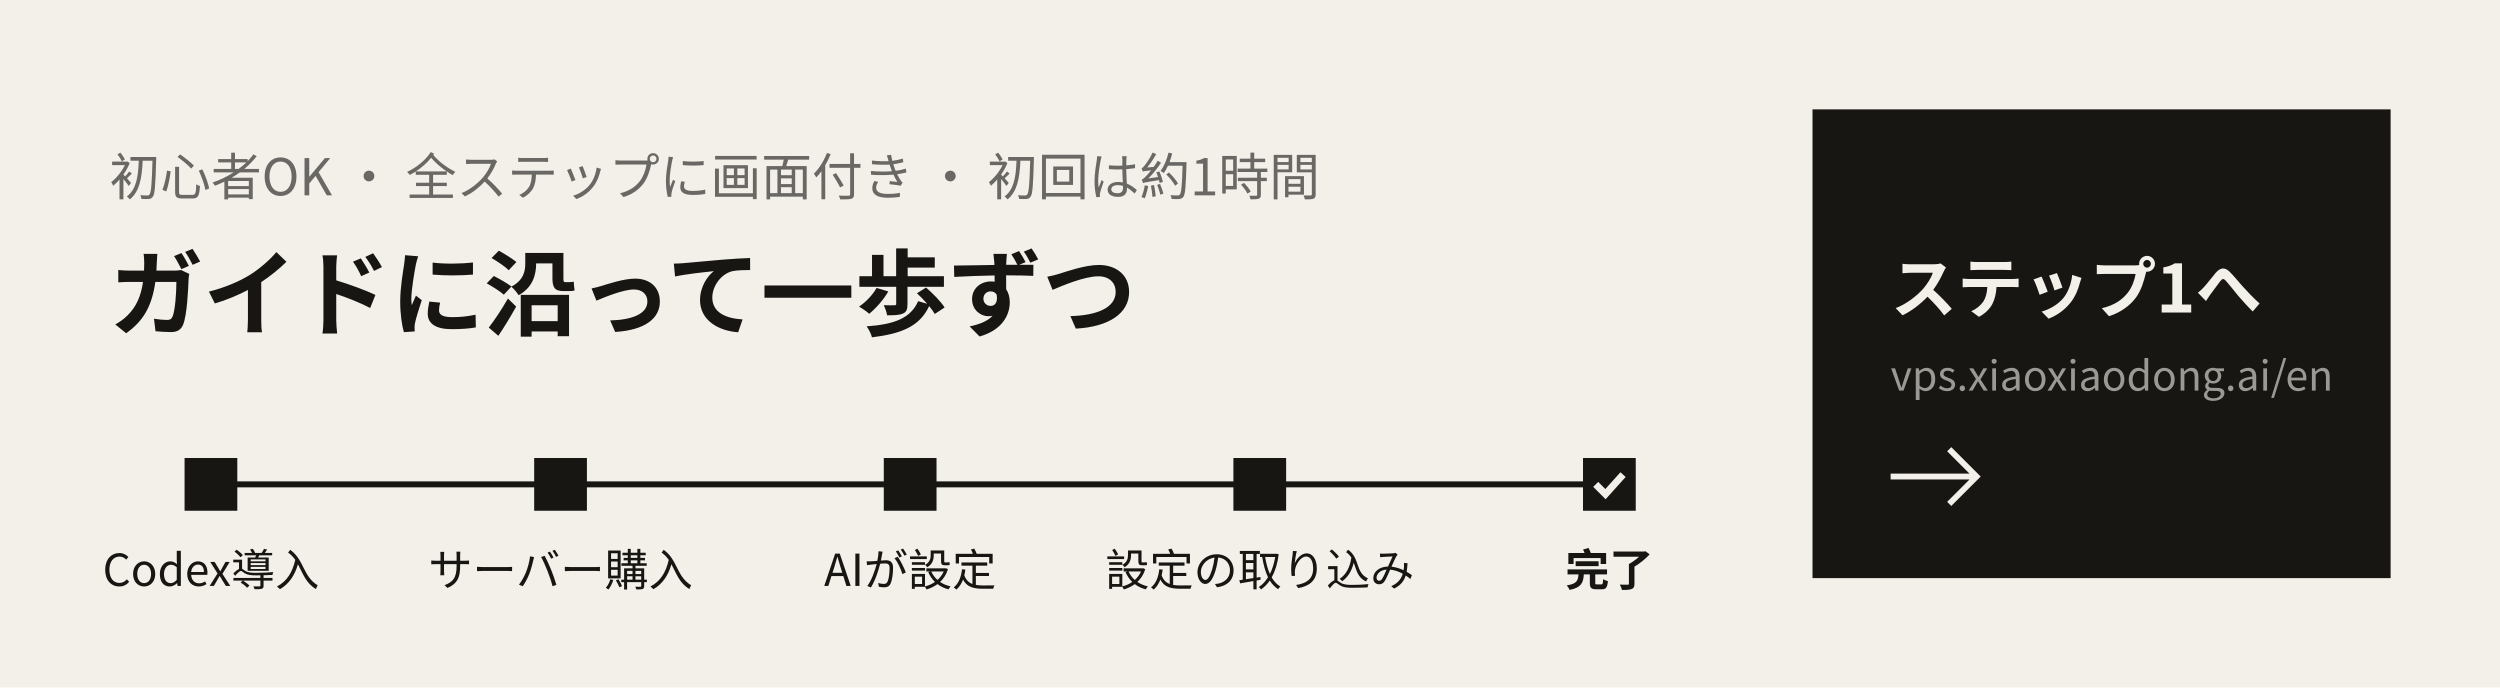
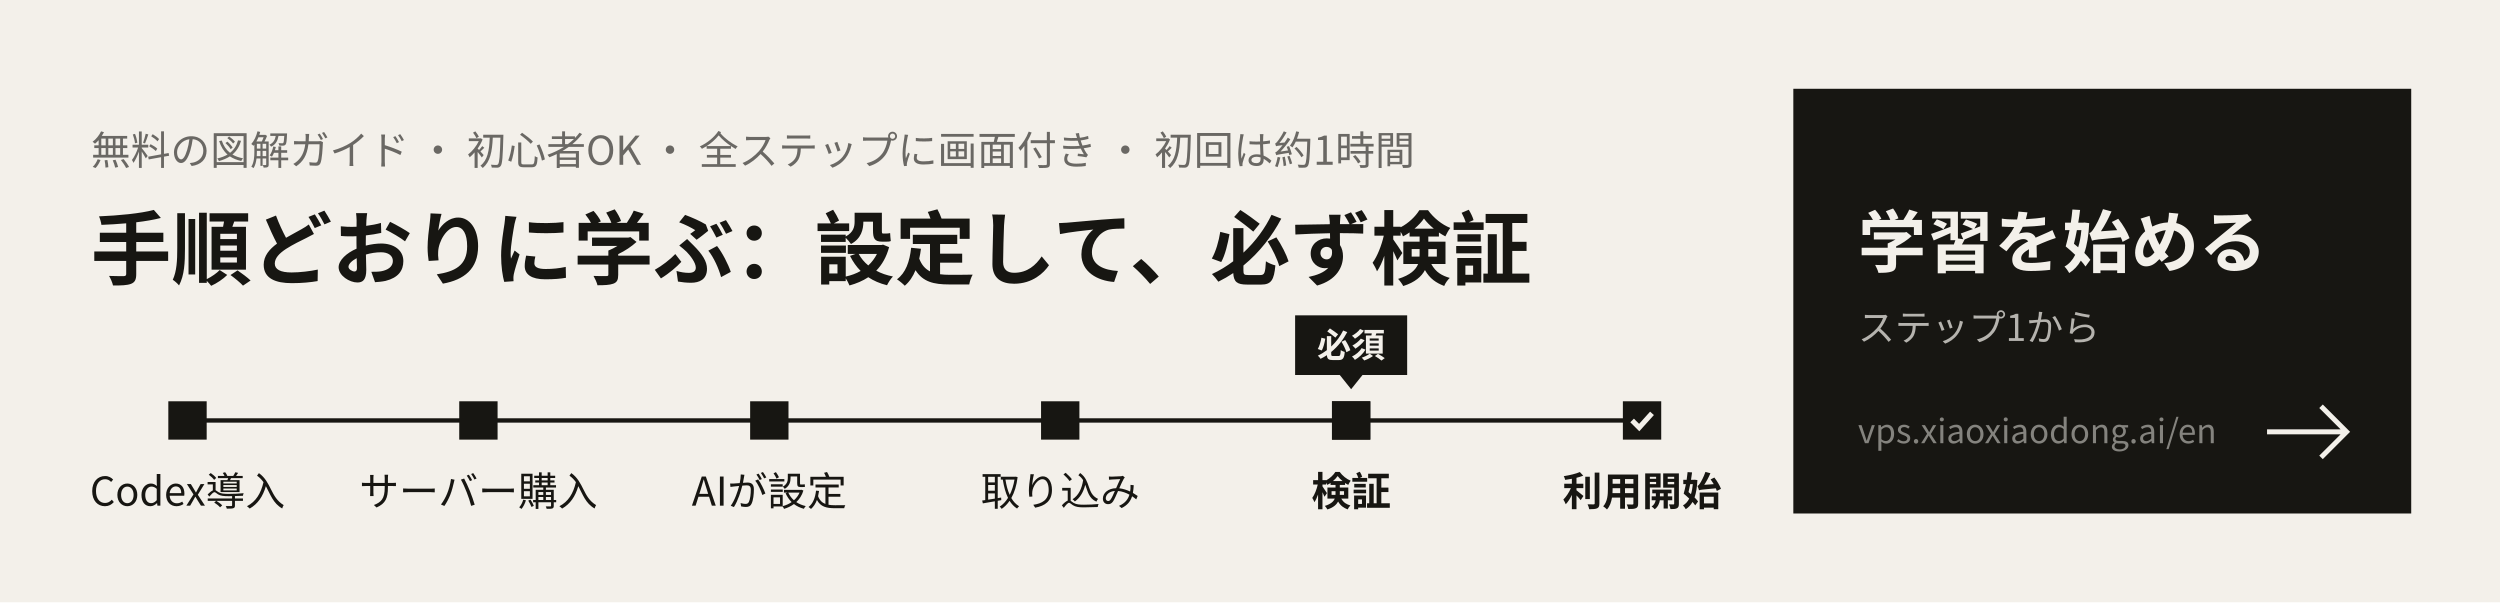
- <svg xmlns="http://www.w3.org/2000/svg" width="640" height="176" viewBox="0 0 640 176" role="img" aria-label="ガイドに沿って一歩ずつ">
+ <svg xmlns="http://www.w3.org/2000/svg" width="880" height="212" viewBox="0 0 880 212" role="img" aria-label="手順どおりに学ぶ：設定して、必ず検証">
  <style>
- .track{stroke-dasharray:358;animation:fill 7s linear infinite}
- @keyframes fill{0%{stroke-dashoffset:358;opacity:1}62%{stroke-dashoffset:0}92%{stroke-dashoffset:0;opacity:1}100%{stroke-dashoffset:0;opacity:0}}
- .arrow{animation:nudge 1.4s ease-in-out infinite}
- @keyframes nudge{0%,100%{transform:translateX(0)}50%{transform:translateX(5px)}}
- .shine{animation:shine 7s ease-in-out infinite}
- @keyframes shine{0%,62%{transform:translateX(-80px)}76%,100%{transform:translateX(228px)}}
- .ok{animation:ok 7s ease infinite}
+ .track{stroke-dasharray:512;animation:fill 8s linear infinite}
+ @keyframes fill{0%{stroke-dashoffset:512;opacity:1}62%{stroke-dashoffset:0}92%{stroke-dashoffset:0;opacity:1}100%{stroke-dashoffset:0;opacity:0}}
+ .arrow{animation:nudge 1.2s ease-in-out infinite}
+ @keyframes nudge{0%,100%{transform:translateX(0)}50%{transform:translateX(6px)}}
+ .shine{animation:shine 8s ease-in-out infinite}
+ @keyframes shine{0%,62%{transform:translateX(-90px)}76%,100%{transform:translateX(306px)}}
+ .ring{transform-box:fill-box;transform-origin:center;animation:ring 2s ease-out infinite}
+ @keyframes ring{0%{transform:scale(1);opacity:.55}100%{transform:scale(1.09,1.12);opacity:0}}
+ .ok{animation:ok 8s ease infinite}
@keyframes ok{0%,62%{opacity:0}66%,92%{opacity:1}100%{opacity:0}}
- .n0{animation:n0 7s steps(1,end) infinite}
+ .vr{transform-box:fill-box;transform-origin:center;animation:vr 8s ease-out infinite}
+ @keyframes vr{0%,49.6%{transform:scale(1);opacity:0}50.6%{opacity:.8}63.6%,100%{transform:scale(2.6);opacity:0}}
+ .n0{animation:n0 8s steps(1,end) infinite}
@keyframes n0{0%{fill-opacity:0}0%{fill-opacity:1}92%{fill-opacity:1}100%{fill-opacity:0}}
- .l0{animation:l0 7s ease infinite}
+ .l0{animation:l0 8s ease infinite}
@keyframes l0{0%{opacity:.4}0%{opacity:.4}3%{opacity:1}92%{opacity:1}100%{opacity:.4}}
- .n1{animation:n1 7s steps(1,end) infinite}
- @keyframes n1{0%{fill-opacity:0}15.5%{fill-opacity:1}92%{fill-opacity:1}100%{fill-opacity:0}}
- .l1{animation:l1 7s ease infinite}
- @keyframes l1{0%{opacity:.4}15.4%{opacity:.4}18.5%{opacity:1}92%{opacity:1}100%{opacity:.4}}
- .n2{animation:n2 7s steps(1,end) infinite}
- @keyframes n2{0%{fill-opacity:0}31%{fill-opacity:1}92%{fill-opacity:1}100%{fill-opacity:0}}
- .l2{animation:l2 7s ease infinite}
- @keyframes l2{0%{opacity:.4}30.9%{opacity:.4}34%{opacity:1}92%{opacity:1}100%{opacity:.4}}
- .n3{animation:n3 7s steps(1,end) infinite}
- @keyframes n3{0%{fill-opacity:0}46.5%{fill-opacity:1}92%{fill-opacity:1}100%{fill-opacity:0}}
- .l3{animation:l3 7s ease infinite}
- @keyframes l3{0%{opacity:.4}46.4%{opacity:.4}49.5%{opacity:1}92%{opacity:1}100%{opacity:.4}}
- .n4{animation:n4 7s steps(1,end) infinite}
- @keyframes n4{0%{fill-opacity:0}62%{fill-opacity:1}92%{fill-opacity:1}100%{fill-opacity:0}}
- .l4{animation:l4 7s ease infinite}
- @keyframes l4{0%{opacity:.4}61.9%{opacity:.4}65%{opacity:1}92%{opacity:1}100%{opacity:.4}}
- @media (prefers-reduced-motion:reduce){*{animation:none!important}}
+ .n1{animation:n1 8s steps(1,end) infinite}
+ @keyframes n1{0%{fill-opacity:0}12.4%{fill-opacity:1}92%{fill-opacity:1}100%{fill-opacity:0}}
+ .l1{animation:l1 8s ease infinite}
+ @keyframes l1{0%{opacity:.4}12.3%{opacity:.4}15.4%{opacity:1}92%{opacity:1}100%{opacity:.4}}
+ .n2{animation:n2 8s steps(1,end) infinite}
+ @keyframes n2{0%{fill-opacity:0}24.8%{fill-opacity:1}92%{fill-opacity:1}100%{fill-opacity:0}}
+ .l2{animation:l2 8s ease infinite}
+ @keyframes l2{0%{opacity:.4}24.7%{opacity:.4}27.8%{opacity:1}92%{opacity:1}100%{opacity:.4}}
+ .n3{animation:n3 8s steps(1,end) infinite}
+ @keyframes n3{0%{fill-opacity:0}37.2%{fill-opacity:1}92%{fill-opacity:1}100%{fill-opacity:0}}
+ .l3{animation:l3 8s ease infinite}
+ @keyframes l3{0%{opacity:.4}37.1%{opacity:.4}40.2%{opacity:1}92%{opacity:1}100%{opacity:.4}}
+ .n4{animation:n4 8s steps(1,end) infinite}
+ @keyframes n4{0%{fill-opacity:0}49.6%{fill-opacity:1}92%{fill-opacity:1}100%{fill-opacity:0}}
+ .l4{animation:l4 8s ease infinite}
+ @keyframes l4{0%{opacity:.4}49.5%{opacity:.4}52.6%{opacity:1}92%{opacity:1}100%{opacity:.4}}
+ .n5{animation:n5 8s steps(1,end) infinite}
+ @keyframes n5{0%{fill-opacity:0}62%{fill-opacity:1}92%{fill-opacity:1}100%{fill-opacity:0}}
+ .l5{animation:l5 8s ease infinite}
+ @keyframes l5{0%{opacity:.4}61.9%{opacity:.4}65%{opacity:1}92%{opacity:1}100%{opacity:.4}}
+ @media (prefers-reduced-motion:reduce){*{animation:none!important}.ring,.vr{opacity:0}}
</style>
  <defs>
    <clipPath id="cc">
-       <rect x="464" y="28" width="148" height="120" />
+       <rect x="632" y="32" width="216" height="148" />
    </clipPath>
    <linearGradient id="sg" x1="0" x2="1">
      <stop offset="0" stop-color="#f3f0ea" stop-opacity="0" />
      <stop offset=".5" stop-color="#f3f0ea" stop-opacity=".1" />
      <stop offset="1" stop-color="#f3f0ea" stop-opacity="0" />
    </linearGradient>
  </defs>
-   <rect width="640" height="176" fill="#f3f0ea" />
-   <text x="28" y="50" font-family="-apple-system,BlinkMacSystemFont,'Segoe UI','PingFang SC','Hiragino Sans','Apple SD Gothic Neo','Malgun Gothic','Microsoft YaHei','Noto Sans CJK SC','Noto Sans Arabic','Noto Sans',Helvetica,Arial,sans-serif" font-size="13" font-weight="400" fill="#171612" fill-opacity=".62" text-anchor="start">初心者OK · 全ステップに画面付き · 初回は約1時間</text>
-   <text x="28" y="84" font-family="-apple-system,BlinkMacSystemFont,'Segoe UI','PingFang SC','Hiragino Sans','Apple SD Gothic Neo','Malgun Gothic','Microsoft YaHei','Noto Sans CJK SC','Noto Sans Arabic','Noto Sans',Helvetica,Arial,sans-serif" font-size="24" font-weight="700" fill="#171612" text-anchor="start">ガイドに沿って一歩ずつ</text>
-   <line x1="54" y1="124" x2="412" y2="124" stroke="#171612" stroke-opacity=".22" stroke-width="1.5" />
-   <line class="track" x1="54" y1="124" x2="412" y2="124" stroke="#171612" stroke-width="1.5" />
-   <rect class="n0" x="48" y="118" width="12" height="12" fill="#171612" stroke="#171612" stroke-width="1.5" />
-   <text x="54" y="150" font-family="-apple-system,BlinkMacSystemFont,'Segoe UI','PingFang SC','Hiragino Sans','Apple SD Gothic Neo','Malgun Gothic','Microsoft YaHei','Noto Sans CJK SC','Noto Sans Arabic','Noto Sans',Helvetica,Arial,sans-serif" font-size="11.3" font-weight="500" class="l0" fill="#171612" text-anchor="middle">Codex導入</text>
-   <rect class="n1" x="137.5" y="118" width="12" height="12" fill="#171612" stroke="#171612" stroke-width="1.5" />
-   <text x="143.5" y="150" font-family="-apple-system,BlinkMacSystemFont,'Segoe UI','PingFang SC','Hiragino Sans','Apple SD Gothic Neo','Malgun Gothic','Microsoft YaHei','Noto Sans CJK SC','Noto Sans Arabic','Noto Sans',Helvetica,Arial,sans-serif" font-size="11.3" font-weight="500" class="l1" fill="#171612" text-anchor="middle">サーバー購入</text>
-   <rect class="n2" x="227" y="118" width="12" height="12" fill="#171612" stroke="#171612" stroke-width="1.5" />
-   <text x="233" y="150" font-family="-apple-system,BlinkMacSystemFont,'Segoe UI','PingFang SC','Hiragino Sans','Apple SD Gothic Neo','Malgun Gothic','Microsoft YaHei','Noto Sans CJK SC','Noto Sans Arabic','Noto Sans',Helvetica,Arial,sans-serif" font-size="11.3" font-weight="500" class="l2" fill="#171612" text-anchor="middle">AIが設定</text>
-   <rect class="n3" x="316.5" y="118" width="12" height="12" fill="#171612" stroke="#171612" stroke-width="1.5" />
-   <text x="322.5" y="150" font-family="-apple-system,BlinkMacSystemFont,'Segoe UI','PingFang SC','Hiragino Sans','Apple SD Gothic Neo','Malgun Gothic','Microsoft YaHei','Noto Sans CJK SC','Noto Sans Arabic','Noto Sans',Helvetica,Arial,sans-serif" font-size="11.3" font-weight="500" class="l3" fill="#171612" text-anchor="middle">設定の取り込み</text>
-   <rect class="n4" x="406" y="118" width="12" height="12" fill="#171612" stroke="#171612" stroke-width="1.5" />
-   <path class="ok" d="M408.5 124l2.5 2.5 4.5-5" fill="none" stroke="#f3f0ea" stroke-width="1.8" stroke-linejoin="miter" />
-   <text x="412" y="150" font-family="-apple-system,BlinkMacSystemFont,'Segoe UI','PingFang SC','Hiragino Sans','Apple SD Gothic Neo','Malgun Gothic','Microsoft YaHei','Noto Sans CJK SC','Noto Sans Arabic','Noto Sans',Helvetica,Arial,sans-serif" font-size="11.3" font-weight="700" class="l4" fill="#171612" text-anchor="middle">完了</text>
-   <rect x="464" y="28" width="148" height="120" fill="#171612" />
+   <rect width="880" height="212" fill="#f3f0ea" />
+   <text x="32" y="58" font-family="-apple-system,BlinkMacSystemFont,'Segoe UI','PingFang SC','Hiragino Sans','Apple SD Gothic Neo','Malgun Gothic','Microsoft YaHei','Noto Sans CJK SC','Noto Sans Arabic','Noto Sans',Helvetica,Arial,sans-serif" font-size="14" font-weight="400" fill="#171612" fill-opacity=".62">無料の図解ガイド · 初心者OK · 全ステップに画面付き · 初回は約1時間</text>
+   <text x="32" y="98" font-family="-apple-system,BlinkMacSystemFont,'Segoe UI','PingFang SC','Hiragino Sans','Apple SD Gothic Neo','Malgun Gothic','Microsoft YaHei','Noto Sans CJK SC','Noto Sans Arabic','Noto Sans',Helvetica,Arial,sans-serif" font-size="28.3" font-weight="700" fill="#171612">手順どおりに学ぶ：設定して、必ず検証</text>
+   <line x1="66" y1="148" x2="578" y2="148" stroke="#171612" stroke-opacity=".22" stroke-width="1.5" />
+   <line class="track" x1="66" y1="148" x2="578" y2="148" stroke="#171612" stroke-width="1.5" />
+   <rect x="455.88" y="111" width="39.44" height="21" fill="#171612" />
+   <path d="M471.6 132l4 5 4-5z" fill="#171612" />
+   <text x="475.6" y="125.82" font-family="-apple-system,BlinkMacSystemFont,'Segoe UI','PingFang SC','Hiragino Sans','Apple SD Gothic Neo','Malgun Gothic','Microsoft YaHei','Noto Sans CJK SC','Noto Sans Arabic','Noto Sans',Helvetica,Arial,sans-serif" font-size="12" font-weight="700" fill="#f3f0ea" text-anchor="middle">必須</text>
+   <rect class="n0" x="60" y="142" width="12" height="12" fill="#171612" stroke="#171612" stroke-width="1.5" />
+   <text x="66" y="178" font-family="-apple-system,BlinkMacSystemFont,'Segoe UI','PingFang SC','Hiragino Sans','Apple SD Gothic Neo','Malgun Gothic','Microsoft YaHei','Noto Sans CJK SC','Noto Sans Arabic','Noto Sans',Helvetica,Arial,sans-serif" font-size="14" font-weight="500" class="l0" fill="#171612" text-anchor="middle">Codex導入</text>
+   <rect class="n1" x="162.4" y="142" width="12" height="12" fill="#171612" stroke="#171612" stroke-width="1.5" />
+   <text x="168.4" y="178" font-family="-apple-system,BlinkMacSystemFont,'Segoe UI','PingFang SC','Hiragino Sans','Apple SD Gothic Neo','Malgun Gothic','Microsoft YaHei','Noto Sans CJK SC','Noto Sans Arabic','Noto Sans',Helvetica,Arial,sans-serif" font-size="14" font-weight="500" class="l1" fill="#171612" text-anchor="middle">サーバー購入</text>
+   <rect class="n2" x="264.8" y="142" width="12" height="12" fill="#171612" stroke="#171612" stroke-width="1.5" />
+   <text x="270.8" y="178" font-family="-apple-system,BlinkMacSystemFont,'Segoe UI','PingFang SC','Hiragino Sans','Apple SD Gothic Neo','Malgun Gothic','Microsoft YaHei','Noto Sans CJK SC','Noto Sans Arabic','Noto Sans',Helvetica,Arial,sans-serif" font-size="14" font-weight="500" class="l2" fill="#171612" text-anchor="middle">AIが設定</text>
+   <rect class="n3" x="367.2" y="142" width="12" height="12" fill="#171612" stroke="#171612" stroke-width="1.5" />
+   <text x="373.2" y="178" font-family="-apple-system,BlinkMacSystemFont,'Segoe UI','PingFang SC','Hiragino Sans','Apple SD Gothic Neo','Malgun Gothic','Microsoft YaHei','Noto Sans CJK SC','Noto Sans Arabic','Noto Sans',Helvetica,Arial,sans-serif" font-size="14" font-weight="500" class="l3" fill="#171612" text-anchor="middle">取り込み</text>
+   <rect class="n4" x="469.6" y="142" width="12" height="12" fill="#171612" stroke="#171612" stroke-width="1.5" />
+   <rect class="vr" x="469.6" y="142" width="12" height="12" fill="none" stroke="#171612" stroke-width="1.5" />
+   <text x="475.6" y="178" font-family="-apple-system,BlinkMacSystemFont,'Segoe UI','PingFang SC','Hiragino Sans','Apple SD Gothic Neo','Malgun Gothic','Microsoft YaHei','Noto Sans CJK SC','Noto Sans Arabic','Noto Sans',Helvetica,Arial,sans-serif" font-size="14" font-weight="700" class="l4" fill="#171612" text-anchor="middle">検証</text>
+   <rect class="n5" x="572" y="142" width="12" height="12" fill="#171612" stroke="#171612" stroke-width="1.5" />
+   <path class="ok" d="M574.5 148l2.5 2.5 4.5-5" fill="none" stroke="#f3f0ea" stroke-width="1.8" stroke-linejoin="miter" />
+   <text x="578" y="178" font-family="-apple-system,BlinkMacSystemFont,'Segoe UI','PingFang SC','Hiragino Sans','Apple SD Gothic Neo','Malgun Gothic','Microsoft YaHei','Noto Sans CJK SC','Noto Sans Arabic','Noto Sans',Helvetica,Arial,sans-serif" font-size="14" font-weight="700" class="l5" fill="#171612" text-anchor="middle">利用開始</text>
+   <rect class="ring" x="632" y="32" width="216" height="148" fill="none" stroke="#171612" stroke-width="1.5" />
+   <rect x="632" y="32" width="216" height="148" fill="#171612" />
  <g clip-path="url(#cc)">
-     <rect class="shine" x="404" y="28" width="60" height="120" fill="url(#sg)" />
+     <rect class="shine" x="562" y="32" width="70" height="148" fill="url(#sg)" />
  </g>
-   <text x="484" y="80" font-family="-apple-system,BlinkMacSystemFont,'Segoe UI','PingFang SC','Hiragino Sans','Apple SD Gothic Neo','Malgun Gothic','Microsoft YaHei','Noto Sans CJK SC','Noto Sans Arabic','Noto Sans',Helvetica,Arial,sans-serif" font-size="17" font-weight="700" fill="#f3f0ea" text-anchor="start">ステップ1へ</text>
-   <text x="484" y="100" font-family="-apple-system,BlinkMacSystemFont,'Segoe UI','PingFang SC','Hiragino Sans','Apple SD Gothic Neo','Malgun Gothic','Microsoft YaHei','Noto Sans CJK SC','Noto Sans Arabic','Noto Sans',Helvetica,Arial,sans-serif" font-size="10.5" font-weight="400" fill="#f3f0ea" fill-opacity=".6" text-anchor="start" direction="ltr" unicode-bidi="embed">vps.xiaoxiaodong.ai/en</text>
+   <text x="654" y="94" font-family="-apple-system,BlinkMacSystemFont,'Segoe UI','PingFang SC','Hiragino Sans','Apple SD Gothic Neo','Malgun Gothic','Microsoft YaHei','Noto Sans CJK SC','Noto Sans Arabic','Noto Sans',Helvetica,Arial,sans-serif" font-size="24" font-weight="700" fill="#f3f0ea">学習を始める</text>
+   <text x="654" y="120" font-family="-apple-system,BlinkMacSystemFont,'Segoe UI','PingFang SC','Hiragino Sans','Apple SD Gothic Neo','Malgun Gothic','Microsoft YaHei','Noto Sans CJK SC','Noto Sans Arabic','Noto Sans',Helvetica,Arial,sans-serif" font-size="13" font-weight="400" fill="#f3f0ea" fill-opacity=".72">ステップ1から</text>
+   <text x="654" y="156" font-family="-apple-system,BlinkMacSystemFont,'Segoe UI','PingFang SC','Hiragino Sans','Apple SD Gothic Neo','Malgun Gothic','Microsoft YaHei','Noto Sans CJK SC','Noto Sans Arabic','Noto Sans',Helvetica,Arial,sans-serif" font-size="11.7" font-weight="400" fill="#f3f0ea" fill-opacity=".5" text-anchor="start" direction="ltr" unicode-bidi="embed">vps.xiaoxiaodong.ai/en</text>
  <g class="arrow">
-     <path d="M484 122h22M499 115l7 7-7 7" fill="none" stroke="#f3f0ea" stroke-width="1.5" stroke-linejoin="miter" />
+     <path d="M798 152h28M817 143l9 9-9 9" fill="none" stroke="#f3f0ea" stroke-width="1.75" stroke-linejoin="miter" />
  </g>
</svg>
